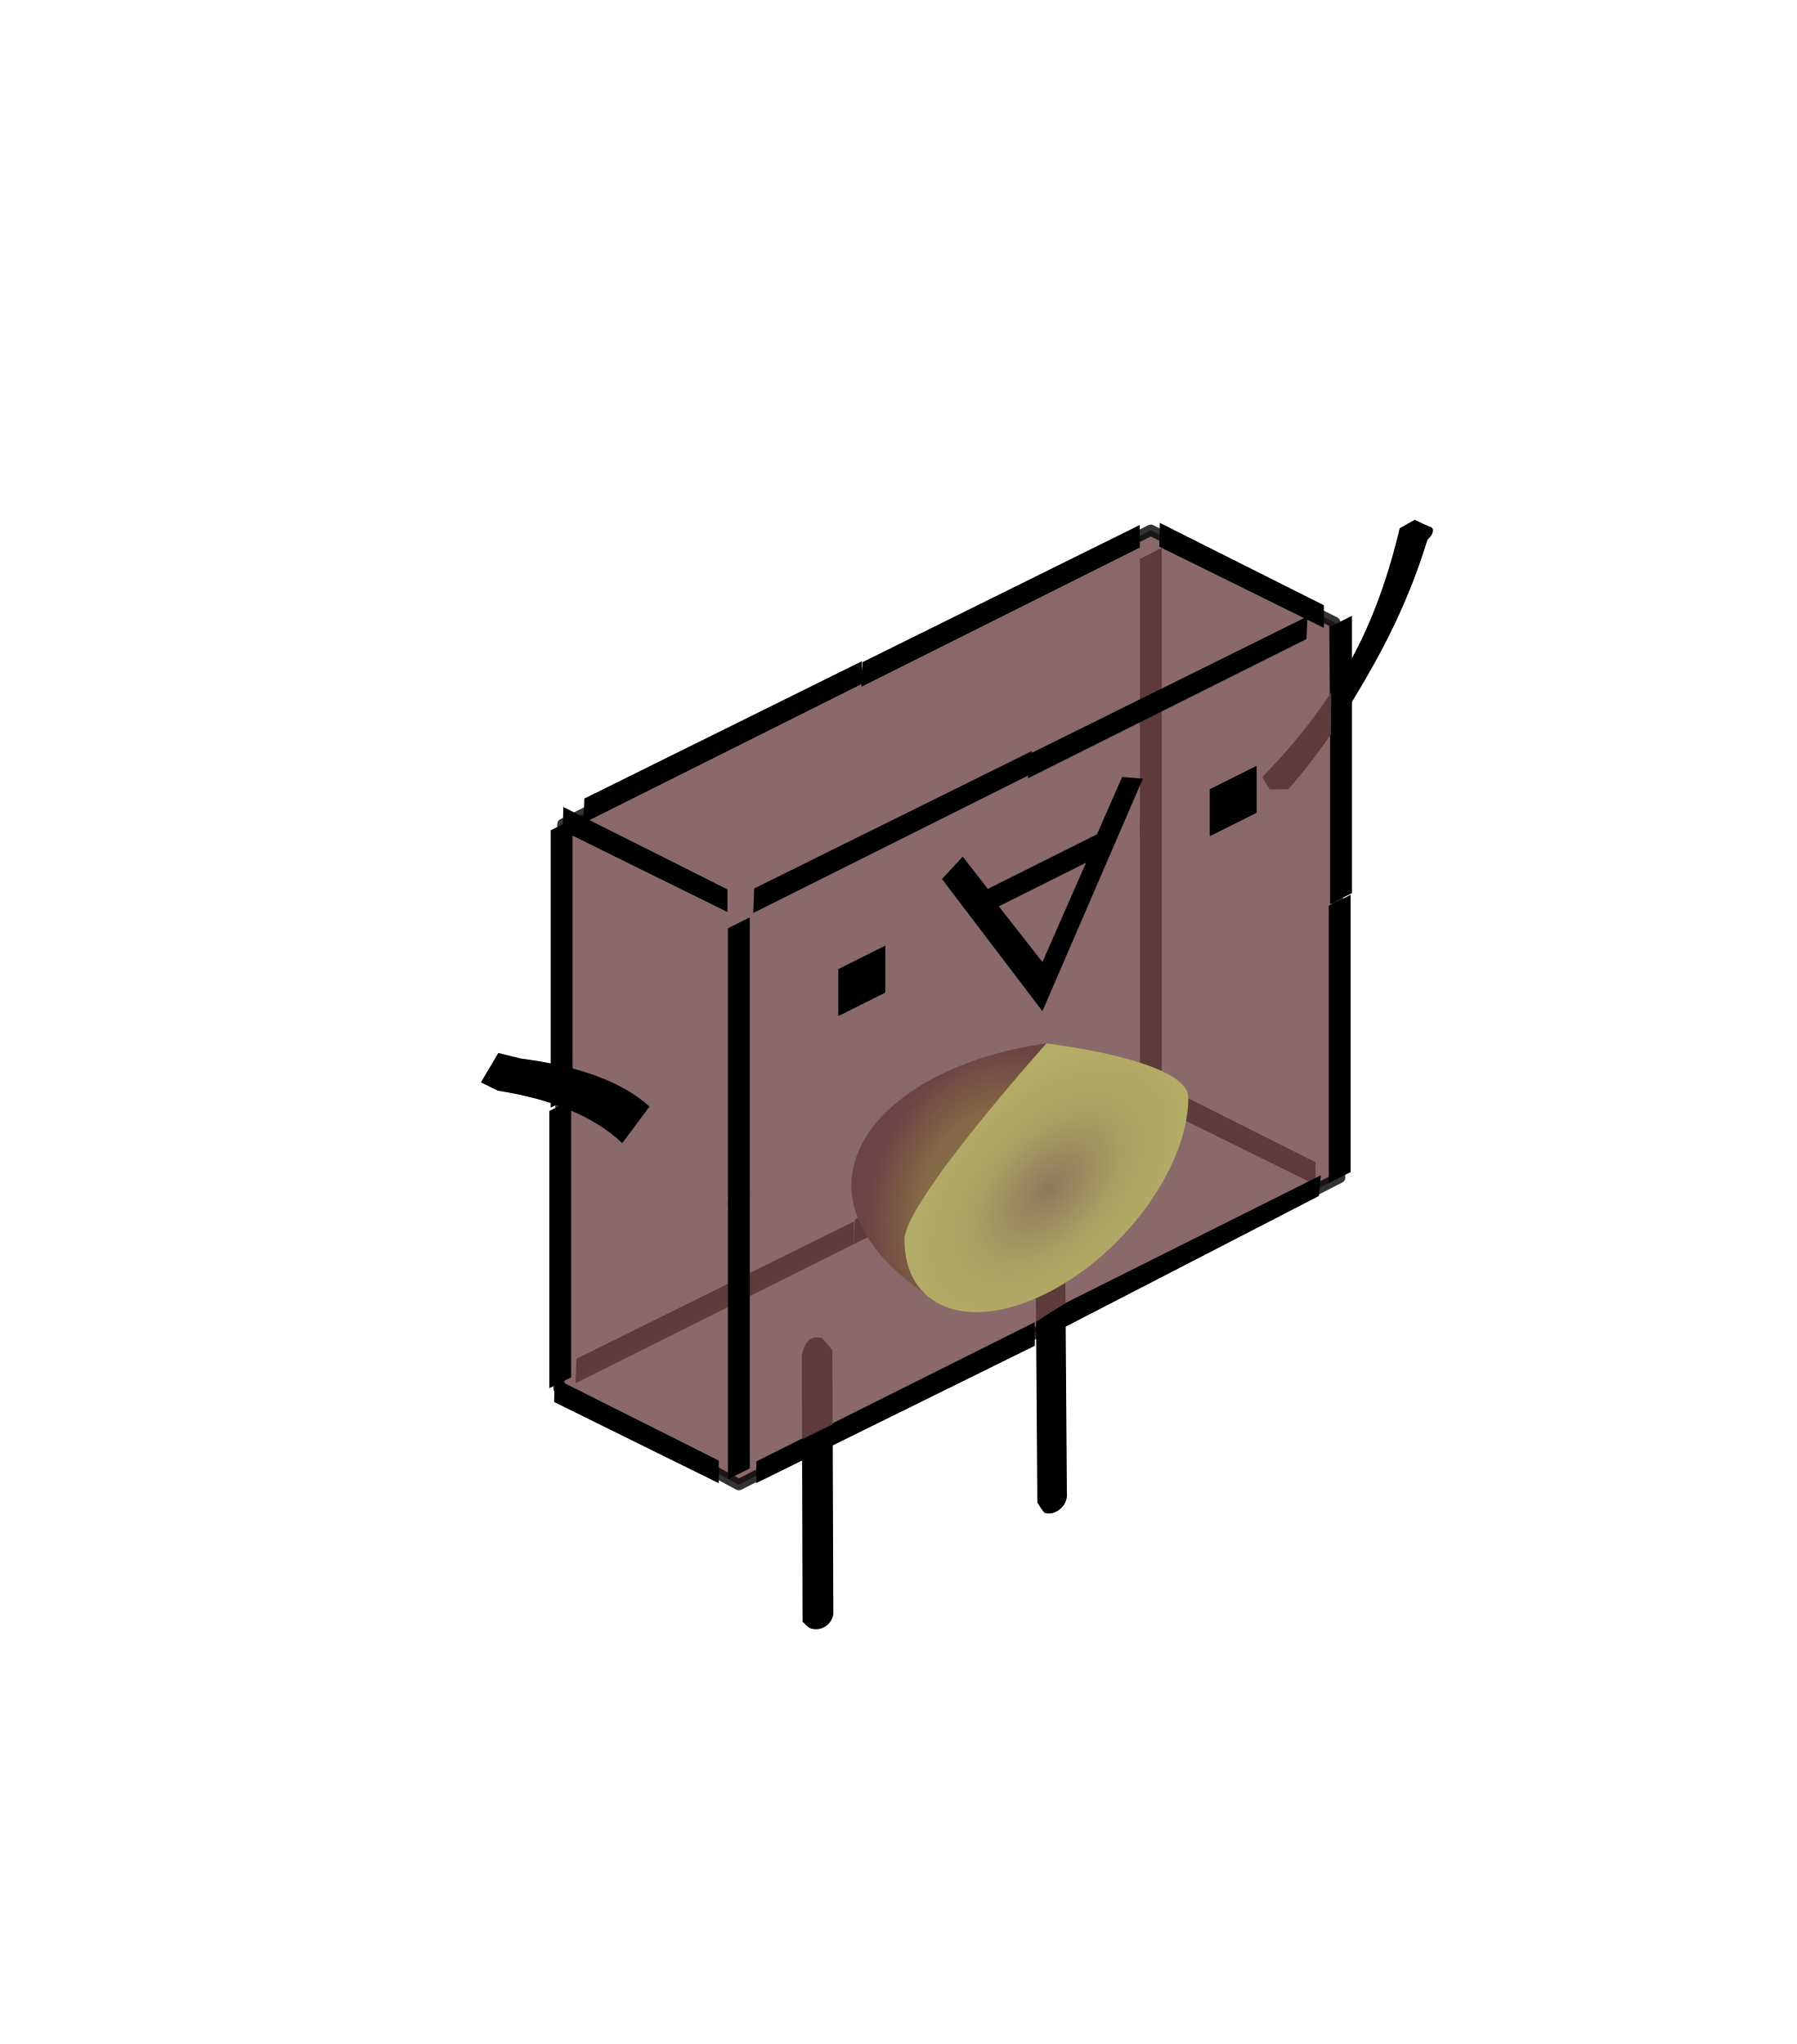
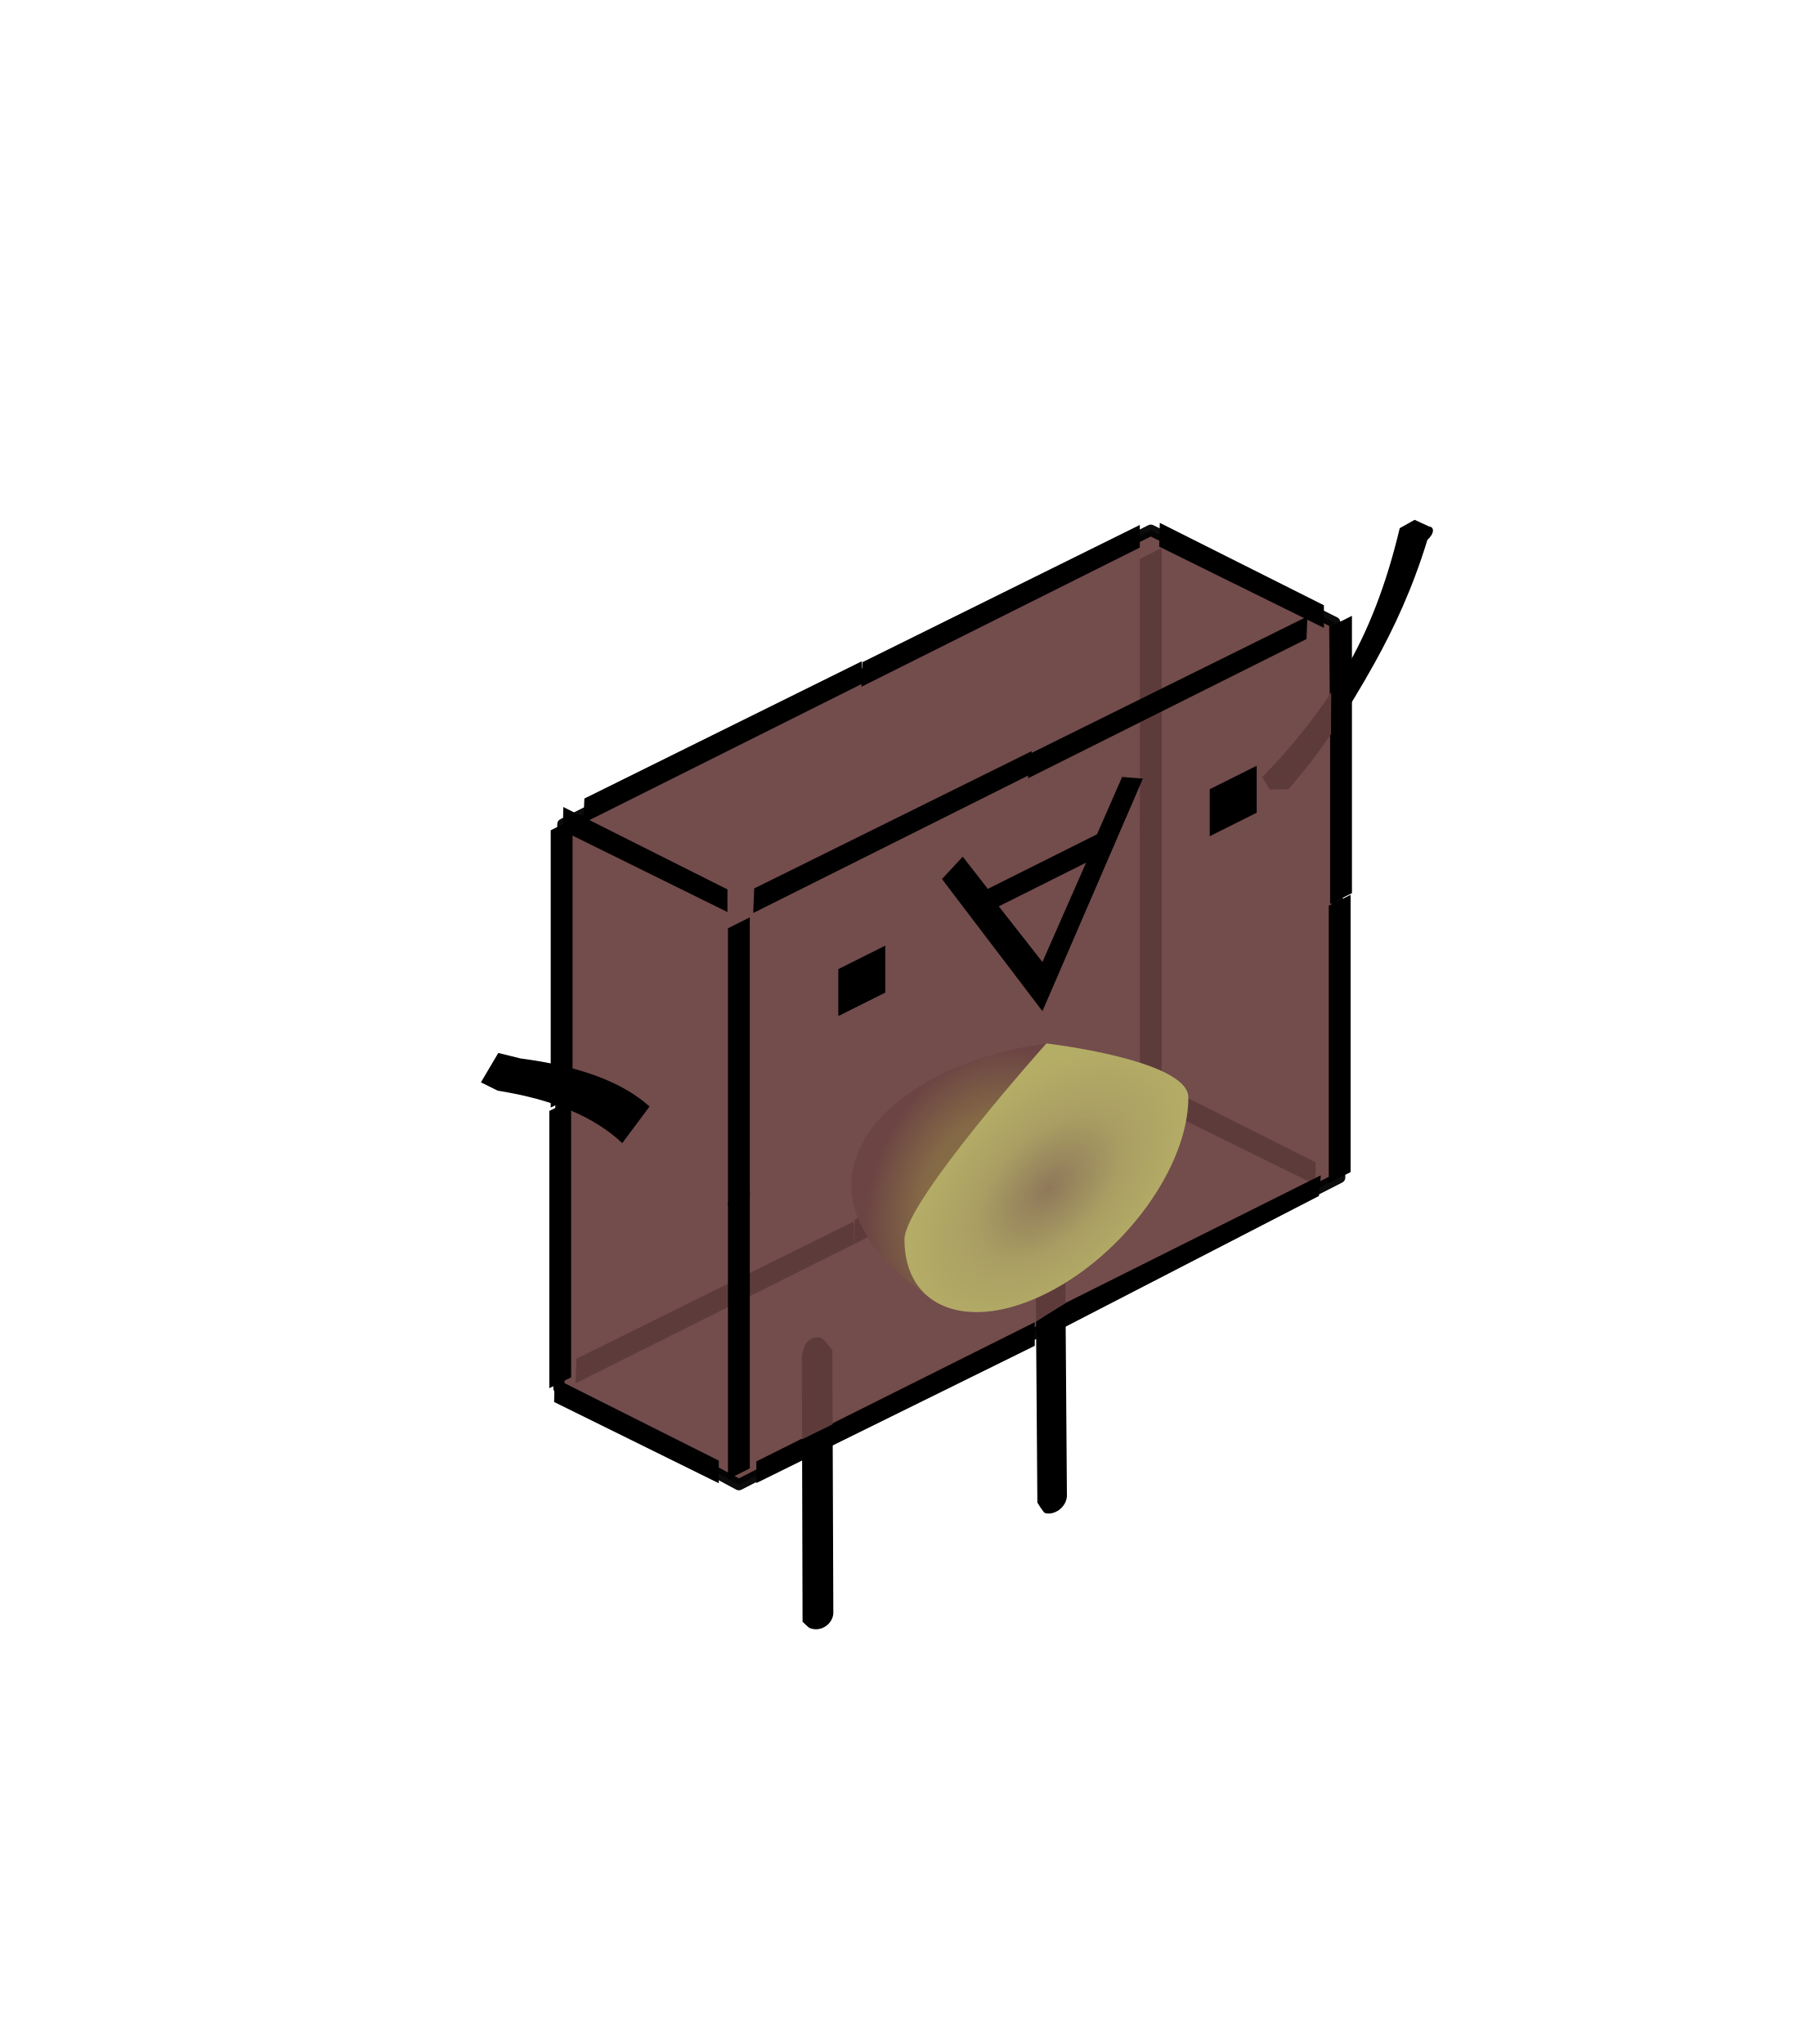
<svg xmlns="http://www.w3.org/2000/svg" width="160" height="182" viewBox="0 0 160 182" version="1.1" xml:space="preserve" style="fill-rule:evenodd;clip-rule:evenodd;stroke-linecap:round;stroke-linejoin:round;stroke-miterlimit:1.5;">
  <g>
    <g transform="matrix(0.35968,0,0,0.35968,-145.241,-180.26)">
-       <path d="M542.173,844.83L543.15,705.205L688.709,632.426L734.246,655.253L735.467,792.673L586.728,868.712L542.173,844.83Z" style="fill:rgb(108,68,68);fill-opacity:0.8;stroke:black;stroke-opacity:0.8;stroke-width:2.78px;" />
+       <path d="M542.173,844.83L543.15,705.205L688.709,632.426L734.246,655.253L735.467,792.673L586.728,868.712L542.173,844.83Z" style="fill:rgb(108,68,68);fill-opacity:0.95;stroke:black;stroke-opacity:0.95;stroke-width:2.78px;" />
    </g>
    <g transform="matrix(0.04818,-0.02409,0,0.04818,33.327,67.302)">
      <path d="M702.177,596.153L1214.91,598.825L1214.91,640.62L700.395,640.62L702.177,596.153Z" style="fill-rule:nonzero;" />
    </g>
    <g transform="matrix(0.04818,-0.02409,0,0.04818,42.959,47.158)">
      <path d="M702.177,596.153L1214.91,598.825L1214.91,640.62L700.395,640.62L702.177,596.153Z" style="fill-rule:nonzero;" />
    </g>
    <g transform="matrix(0.04818,-0.02409,0,0.04818,18.204,59.296)">
      <path d="M702.177,596.153L1214.91,598.825L1214.91,640.62L700.395,640.62L702.177,596.153Z" style="fill-rule:nonzero;" />
    </g>
    <g transform="matrix(0.04818,-0.02409,0,0.04818,17.496,109.18)">
      <path d="M702.177,596.153L1214.91,598.825L1214.91,640.62L700.395,640.62L702.177,596.153Z" style="fill:rgb(94,59,59);fill-rule:nonzero;" />
    </g>
    <g transform="matrix(0.04818,-0.02409,0,0.04818,42.286,96.786)">
      <path d="M702.177,596.153L1214.91,598.825L1214.91,640.62L700.395,640.62L702.177,596.153Z" style="fill:rgb(94,59,59);fill-rule:nonzero;" />
    </g>
    <g transform="matrix(0.0285,0.01406,0,0.04818,30.15,33.262)">
      <path d="M702.177,596.153L1214.91,598.825L1214.91,640.62L700.395,640.62L702.177,596.153Z" style="fill-rule:nonzero;" />
    </g>
    <g transform="matrix(0.0285,0.01406,0,0.04818,83.262,7.96)">
      <path d="M702.177,596.153L1214.91,598.825L1214.91,640.62L700.395,640.62L702.177,596.153Z" style="fill-rule:nonzero;" />
    </g>
    <g transform="matrix(0.0285,0.01406,0,0.04818,82.52,57.554)">
      <path d="M702.177,596.153L1214.91,598.825L1214.91,640.62L700.395,640.62L702.177,596.153Z" style="fill:rgb(94,59,59);fill-rule:nonzero;" />
    </g>
    <g transform="matrix(0.0285,0.01406,0,0.04818,29.38,84.123)">
      <path d="M702.177,596.153L1214.91,598.825L1214.91,640.62L700.395,640.62L702.177,596.153Z" style="fill-rule:nonzero;" />
    </g>
    <g transform="matrix(0.04818,-0.02409,0,0.04818,32.259,63.244)">
      <path d="M292.815,789.932C401.772,858.534 481.136,927.81 530.907,997.757L480.464,1040.13C429.348,966.146 352.674,895.526 250.443,828.269L219.267,797.248L251.352,758.999L292.815,789.932Z" style="fill-rule:nonzero;" />
    </g>
    <g transform="matrix(0.04818,-0.02409,0,0.04818,34.674,66.671)">
      <rect x="625.74" y="644.656" width="40.354" height="512.502" />
    </g>
    <g transform="matrix(0.04818,-0.02409,0,0.04818,18.764,82.933)">
      <rect x="625.74" y="644.656" width="40.354" height="512.502" />
    </g>
    <g transform="matrix(0.04818,-0.02409,0,0.04818,18.89,57.945)">
      <rect x="625.74" y="644.656" width="40.354" height="512.502" />
    </g>
    <g transform="matrix(0.04818,-0.02409,0,0.04818,71.355,33.777)">
      <rect x="625.74" y="644.656" width="40.354" height="512.502" style="fill:rgb(94,59,59);" />
    </g>
    <g transform="matrix(0.04818,-0.02409,0,0.04818,71.355,57.305)">
      <rect x="625.74" y="644.656" width="40.354" height="512.502" style="fill:rgb(94,59,59);" />
    </g>
    <g transform="matrix(0.04818,-0.02409,0,0.04818,32.914,67.746)">
      <path d="M1216.93,597.043L1733.23,599.716L1731.45,640.62L1216.93,640.62L1216.93,597.043Z" style="fill-rule:nonzero;" />
    </g>
    <g transform="matrix(0.04818,-0.02409,0,0.04818,36.529,64.084)">
      <rect x="791.193" y="856.517" width="86.762" height="86.762" />
    </g>
    <g transform="matrix(0.04818,-0.02409,0,0.04818,33.9,67.05)">
      <path d="M1222.99,1088.56L1037.36,751.595L1075.69,729.4L1122.1,812.127L1323.87,812.127L1370.28,729.4L1408.62,751.595L1222.99,1088.56ZM1142.28,854.499L1222.99,997.757L1303.69,854.499L1142.28,854.499Z" style="fill-rule:nonzero;" />
    </g>
    <g transform="matrix(0.04818,-0.02409,0,0.04818,32.271,66.733)">
      <rect x="1566" y="856.517" width="86.762" height="86.762" />
    </g>
    <g transform="matrix(0.04818,-0.02409,0,0.04818,32.686,67.623)">
      <rect x="1779.88" y="644.656" width="40.354" height="512.502" />
    </g>
    <g transform="matrix(0.04818,-0.02409,0,0.04818,21.58,64.098)">
      <path d="M2012.23,1032.13C1987.7,1055.62 1961.37,1077.01 1933.22,1094.76L1898.95,1078.07L1884.8,1048.2C1933.62,1023.25 1976.32,992.164 2012.9,954.956" style="fill:rgb(94,59,59);fill-rule:nonzero;" />
    </g>
    <g transform="matrix(0.04818,-0.02409,0,0.04818,21.58,64.098)">
      <path d="M2012.9,954.956C2021.68,946.017 2030.1,936.737 2038.15,927.137C2081.19,876.021 2114.82,805.401 2139.03,715.276L2166.61,713.608L2193.51,739.489C2202.93,744.869 2203.65,757.099 2190.2,762.48C2161.95,840.498 2127.6,895.526 2092.62,941.261C2068.43,972.794 2041.63,1003.97 2012.23,1032.13" style="fill-rule:nonzero;" />
    </g>
    <g transform="matrix(0.04818,-0.02409,0,0.04818,36.716,65.13)">
      <rect x="583.367" y="1161.19" width="40.354" height="512.502" />
    </g>
    <g transform="matrix(0.04818,-0.02409,0,0.04818,35.356,66.555)">
      <path d="M664.076,1651.5L1178.6,1651.5L1178.6,1695.08L664.076,1691.51L664.076,1651.5Z" style="fill-rule:nonzero;" />
    </g>
    <g transform="matrix(0.04818,-0.02409,0,0.04818,35.942,65.917)">
      <path d="M1180.61,1651.5L1695.13,1651.5L1691.57,1687.95L1185.96,1695.97L1180.61,1651.5Z" style="fill-rule:nonzero;" />
    </g>
    <g transform="matrix(0.04818,-0.02409,0,0.04818,34.608,66.555)">
      <rect x="1737.51" y="1161.19" width="40.354" height="512.502" />
    </g>
    <g transform="matrix(0.04818,-0.02409,0,0.04818,27.026,61.749)">
      <path d="M977.928,1839.54L979.208,2189.34C978.469,2207.48 957.862,2214.49 935.706,2195.12C933.216,2192.94 922.327,2176.59 922.327,2176.59L921.438,1839.04" style="fill-rule:nonzero;" />
    </g>
    <g transform="matrix(0.04818,-0.02409,0,0.04818,27.026,61.749)">
      <path d="M921.438,1839.04L921.035,1685.75C922.733,1672.69 930.526,1648.89 957.508,1669.94C960.31,1672.12 977.426,1702.27 977.426,1702.27L977.928,1839.54" style="fill:rgb(94,59,59);fill-rule:nonzero;" />
    </g>
    <g transform="matrix(0.04818,-0.02409,0,0.04818,25.638,62.603)">
      <path d="M1382.65,1834.37L1381.55,1683.97C1379.07,1666.49 1395.22,1648.88 1420.91,1669.17C1423.95,1671.57 1436.16,1695.08 1436.16,1695.08L1437.12,1827.97" style="fill:rgb(94,59,59);fill-rule:nonzero;" />
    </g>
    <g transform="matrix(0.04818,-0.02409,0,0.04818,25.638,62.603)">
      <path d="M1437.12,1827.97L1439.72,2185.78C1438.26,2205.83 1416.23,2209.93 1399.14,2196.43C1396.34,2194.22 1385.11,2170.15 1385.11,2170.15L1382.65,1834.37" style="fill-rule:nonzero;" />
    </g>
    <path d="M93.177,92.907L83.896,116.228C68.079,106.453 77.795,95.02 93.177,92.907Z" style="fill:url(#_Radial1);" />
    <g transform="matrix(0.681537,-0.340769,0,0.681537,66.4031,94.797)">
      <path d="M39.285,16.87C39.285,16.87 20.739,28.3 20.739,33.199C20.739,42.211 29.049,49.528 39.285,49.528C49.521,49.528 57.831,42.211 57.831,33.199C57.831,28.3 39.285,16.87 39.285,16.87Z" style="fill:url(#_Radial2);" />
    </g>
  </g>
  <defs>
    <radialGradient id="_Radial1" cx="0" cy="0" r="1" gradientUnits="userSpaceOnUse" gradientTransform="matrix(-9.39728,-3.78527,5.08406,-12.6216,87.7068,106.436)">
      <stop offset="0" style="stop-color:rgb(139,115,71);stop-opacity:1" />
      <stop offset="0.54" style="stop-color:rgb(132,105,70);stop-opacity:1" />
      <stop offset="1" style="stop-color:rgb(108,68,68);stop-opacity:1" />
    </radialGradient>
    <radialGradient id="_Radial2" cx="0" cy="0" r="1" gradientUnits="userSpaceOnUse" gradientTransform="matrix(18.546,0,0,16.3292,39.5917,35.9577)">
      <stop offset="0" style="stop-color:rgb(143,120,90);stop-opacity:1" />
      <stop offset="0.52" style="stop-color:rgb(170,159,99);stop-opacity:1" />
      <stop offset="1" style="stop-color:rgb(180,173,102);stop-opacity:1" />
    </radialGradient>
  </defs>
</svg>
